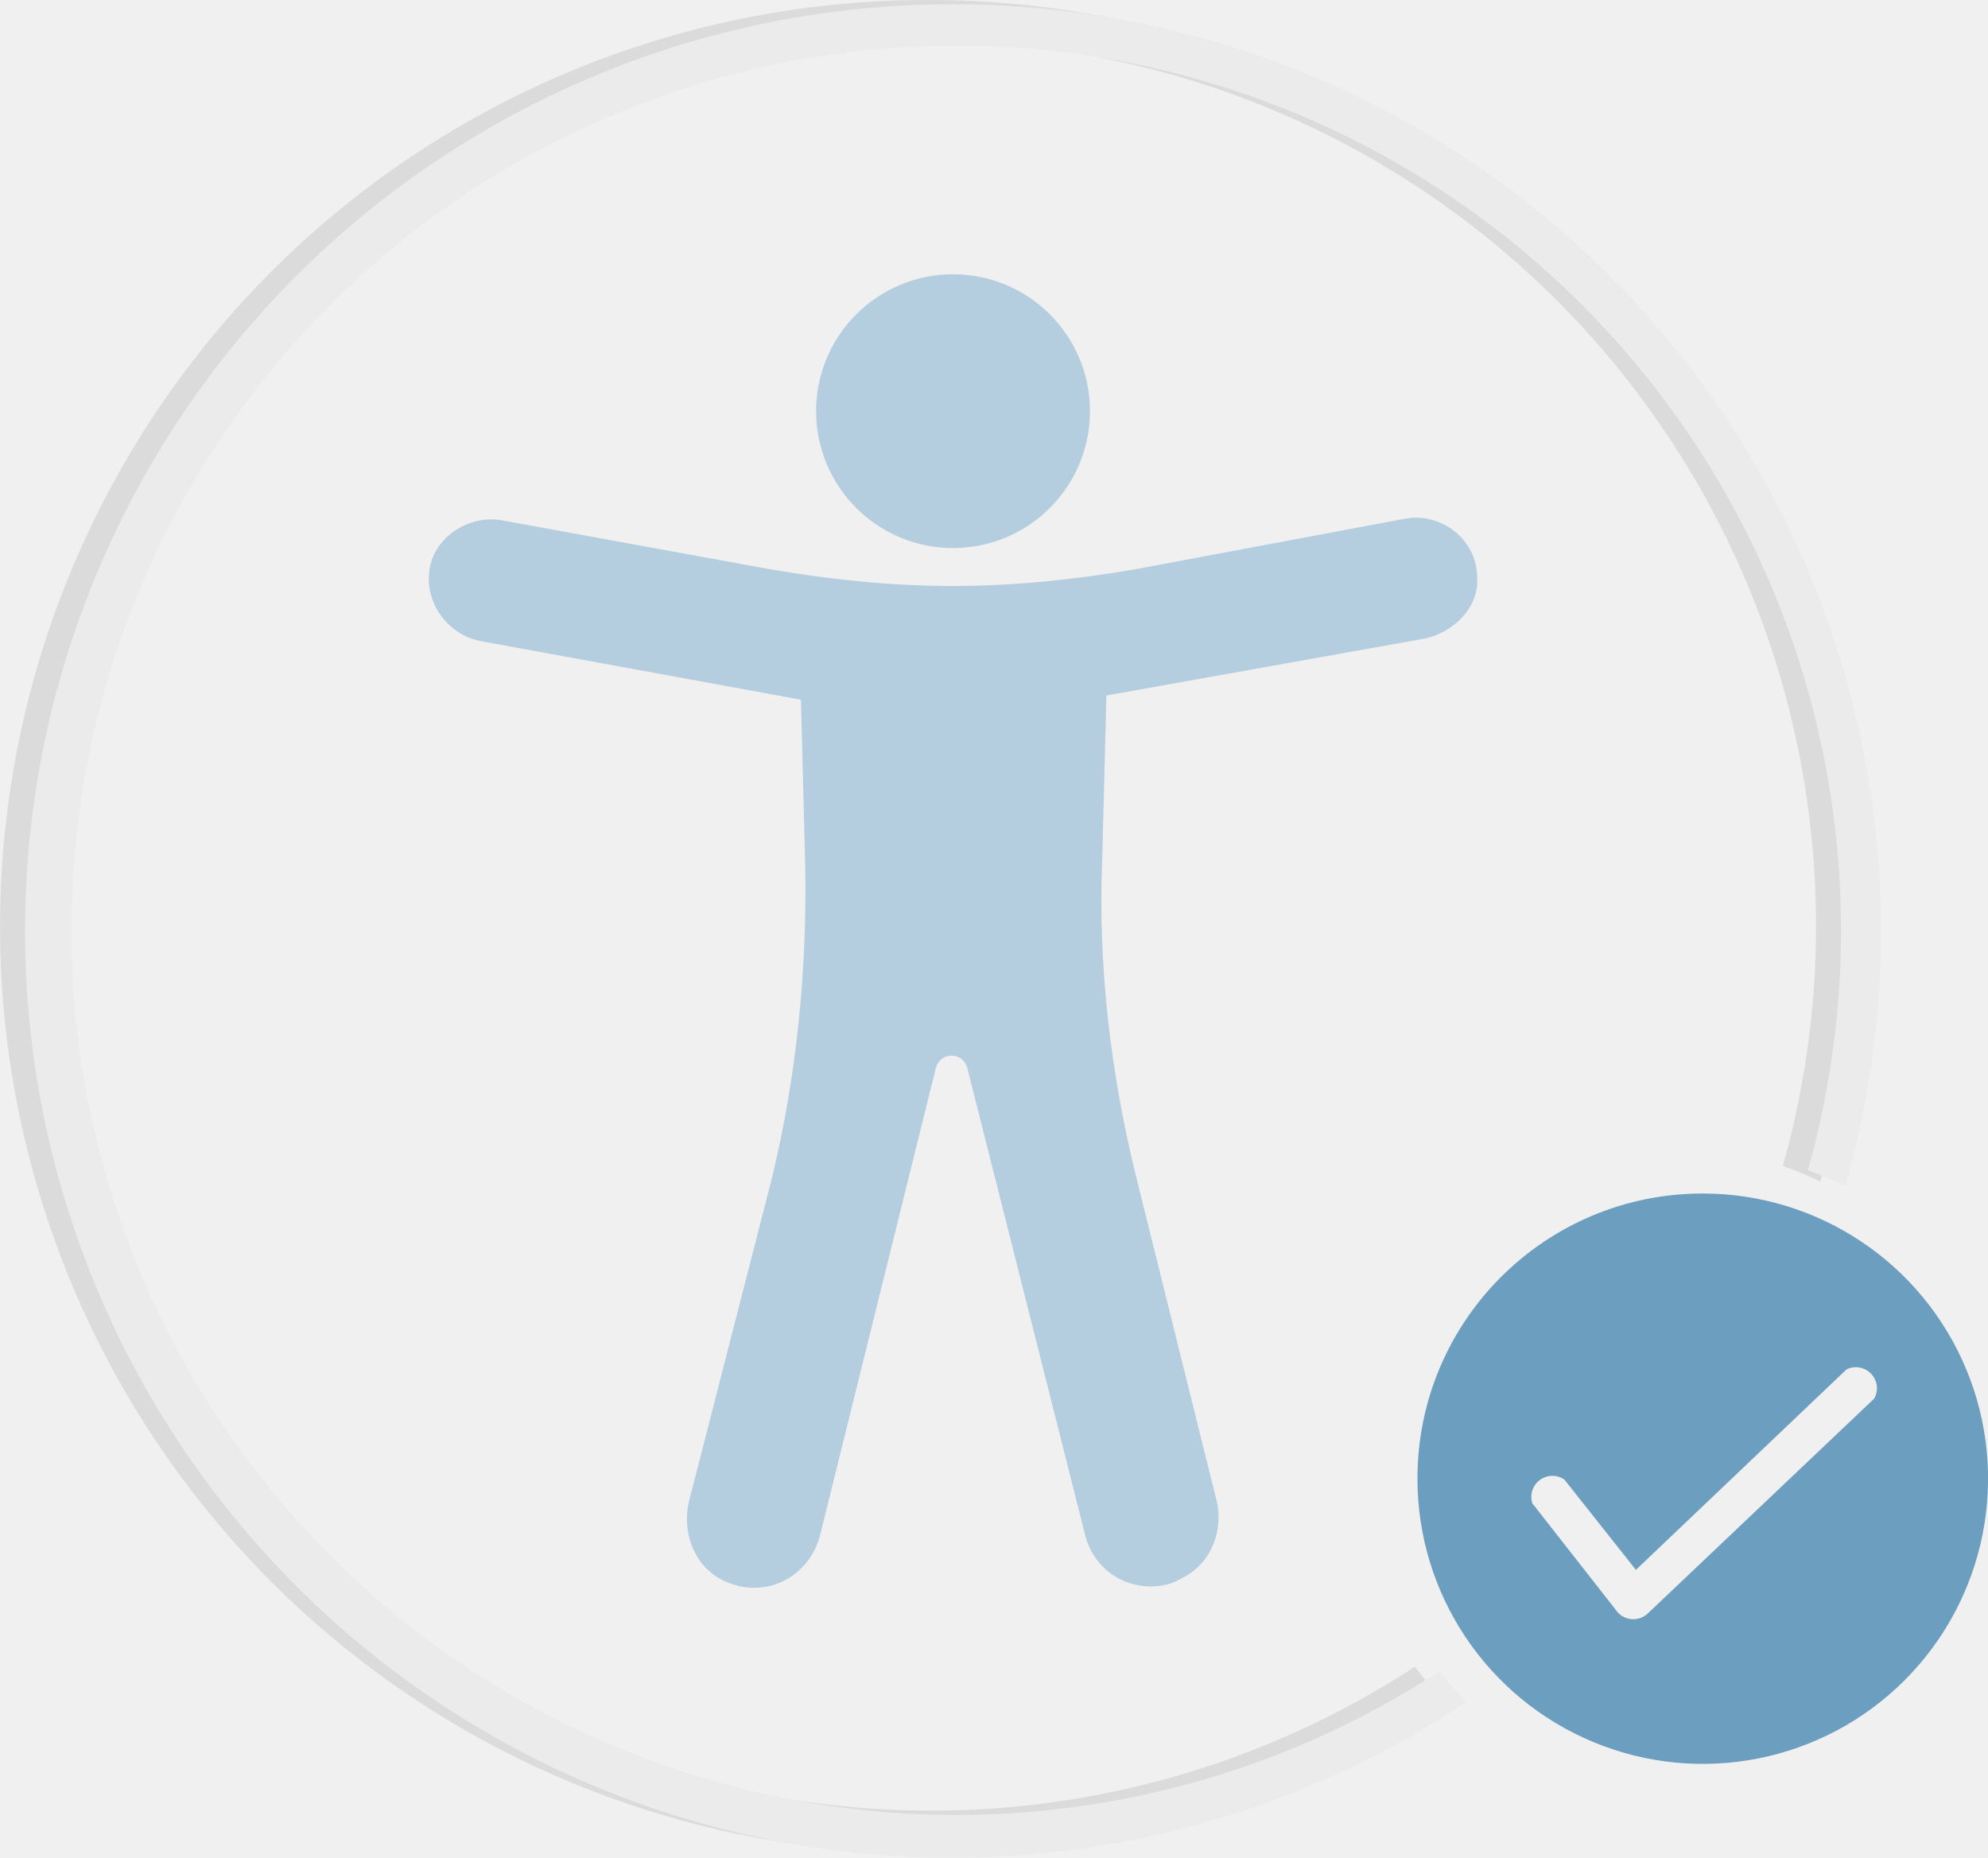
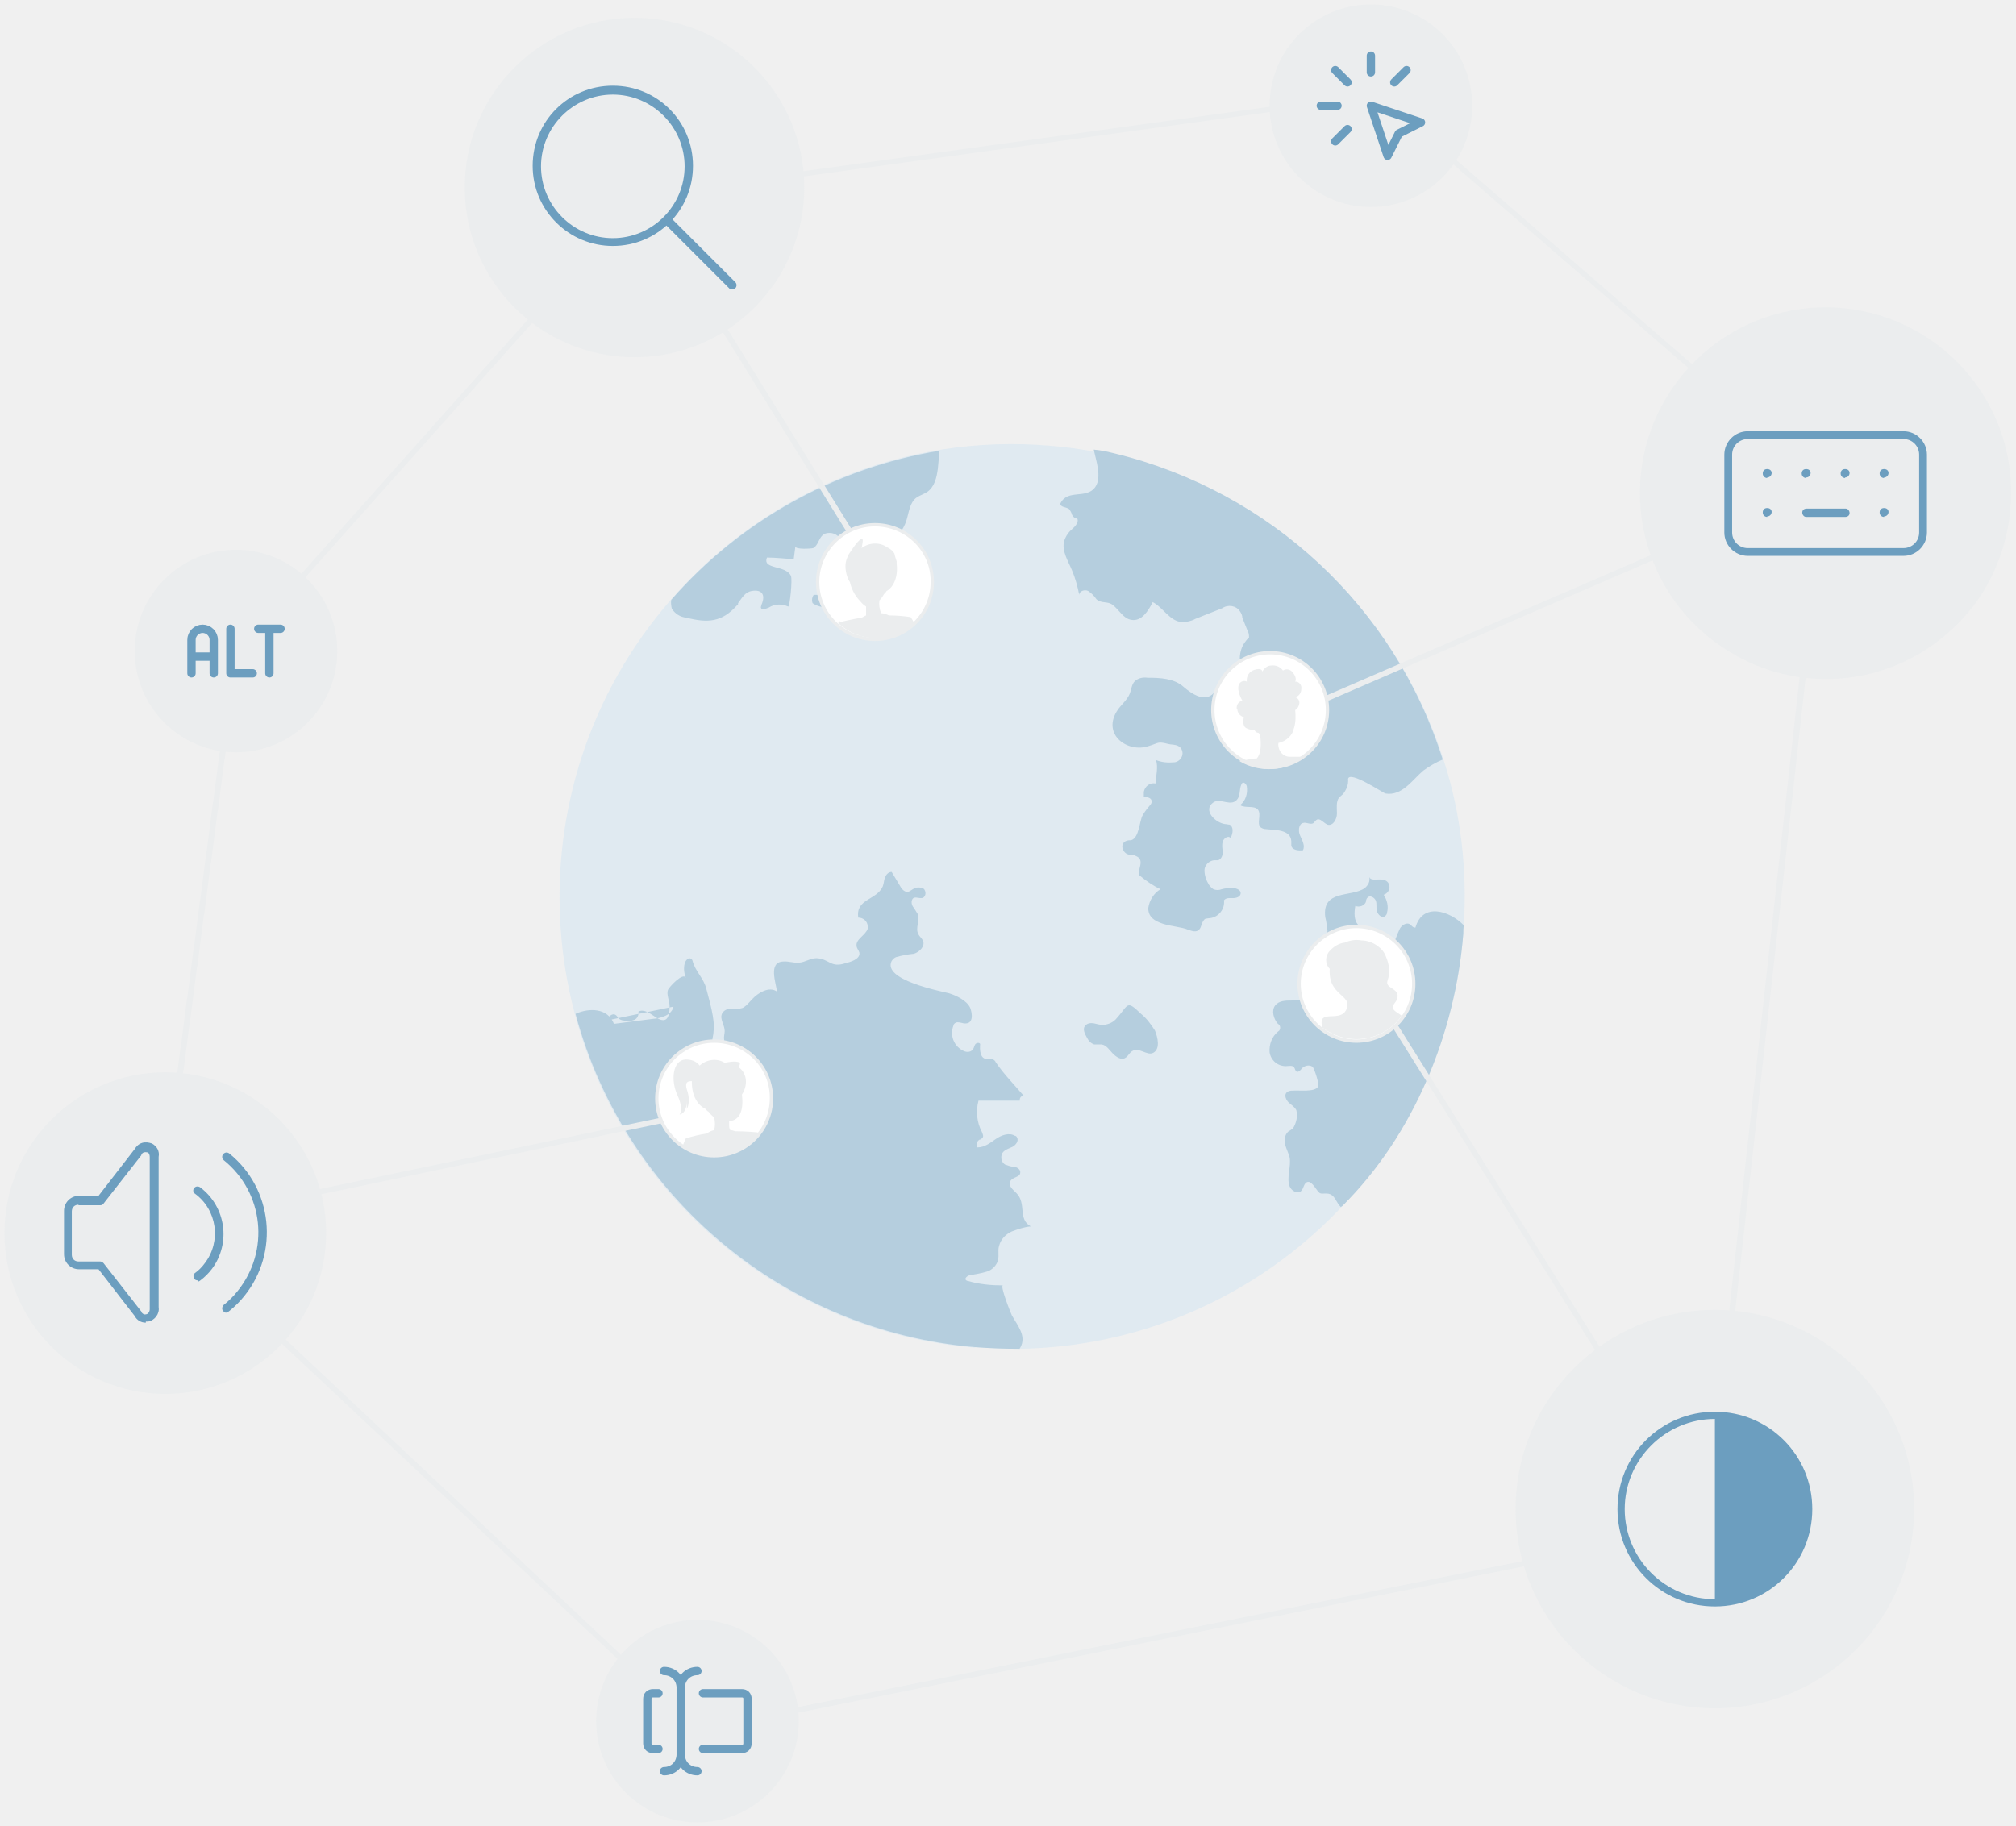
- <svg xmlns="http://www.w3.org/2000/svg" viewBox="0 0 94.366 88.203">
+ <svg xmlns="http://www.w3.org/2000/svg" viewBox="0 0 362.2 328.1">
  <defs>
-     <style>.c5{fill:#b5cedf}</style>
+     <style>.c1{fill:#6c9ebf}.c3{fill:#b5cede}.c3,.c4{isolation:isolate}.c6{fill:none;stroke:#6c9ebf;stroke-linecap:round;stroke-linejoin:round;stroke-width:1.5px}.c7{fill:#ebedee}.c4{fill:#fff}</style>
  </defs>
-   <path d="M80.826 56.665a13.54 13.54 0 11-5.184 26.047 13.537 13.537 0 01-8.359-12.508c0-7.48 6.062-13.539 13.543-13.539zm-8.051 14.758l4 5.109c.359.418.992.461 1.41.102l10.777-10.23a.99.99 0 00-.141-1.176 1.002 1.002 0 00-1.168-.215l-10 9.52-3.398-4.289a1.004 1.004 0 00-1.184.039.997.997 0 00-.316 1.141h.02z" fill="#6c9ebf" fill-rule="evenodd" />
-   <path class="c5" d="M67.619 30.321c1.4-.3 2.6-1.5 2.5-2.9 0-1.8-1.7-3.1-3.4-2.8l-12.8 2.4c-2.9.5-5.8.8-8.7.8s-5.8-.3-8.7-.8l-12.6-2.3c-1.4-.3-2.9.5-3.4 1.8-.6 1.7.5 3.5 2.2 3.9l15.3 2.8.2 7.8c.1 5-.4 10.1-1.6 15l-3.9 15.2c-.4 1.6.3 3.3 1.8 3.9 1.9.8 3.9-.3 4.4-2.2l5.5-22.2c.2-.8 1.3-.8 1.5 0l5.6 22.2c.4 1.5 1.7 2.4 3.1 2.4.5 0 1-.1 1.5-.4 1.4-.7 2-2.3 1.6-3.8l-3.8-15.3c-1.2-4.9-1.8-9.9-1.6-15l.2-7.8 15.1-2.7z" />
-   <circle class="c5" cx="45.239" cy="19.521" r="6.5" />
-   <path d="M44.166 0A43.991 43.991 0 008.74 17.68a44.003 44.003 0 0020.367 67.722 44.004 44.004 0 0039.301-4.793 15.152 15.152 0 01-1.242-1.48 41.997 41.997 0 01-63.16-22.992 42.01 42.01 0 016.347-37.039A42.006 42.006 0 0143.798 1.965a41.995 41.995 0 0133.766 16.484 41.993 41.993 0 017.062 36.91c.609.211 1.203.457 1.781.738a44.012 44.012 0 00-7.152-38.566A44.003 44.003 0 0044.166 0z" fill-rule="evenodd" fill="#dbdbdb" />
-   <path d="M45.353.204a43.988 43.988 0 00-35.426 17.68 44.003 44.003 0 0020.367 67.722 44.004 44.004 0 0039.301-4.793 15.152 15.152 0 01-1.242-1.48 41.997 41.997 0 01-63.16-22.992 42 42 0 0173.558-37.689 41.993 41.993 0 017.062 36.91c.609.211 1.203.457 1.781.738a44.012 44.012 0 00-7.152-38.566A44.005 44.005 0 0045.353.204z" fill="#ebebeb" fill-rule="evenodd" />
+   <path d="M175.2 242.1c2.7.2 5.3.3 8 .3 41.8-.7 76.3-32.9 79.7-74.6 0-.5 0-1 .1-1.5.6-9.9-.5-19.9-3.5-29.3-9-28.8-33.1-50.3-62.7-55.8-2.7-.5-5.5-.9-8.2-1.1-25.8-2.2-51 8.1-68 27.6-29.5 33.8-26.1 85.2 7.7 114.7 13.1 11.4 29.5 18.4 46.9 19.8z" fill="#e0eaf1" />
+   <path class="c3" d="M121 180.9c-.3 1.5-2.2 2.1-3.7 2.2l-7 .9c-1.1-2.9-4.5-2.9-6.9-1.8 8.9 33.1 37.7 57 71.8 59.9 2.7.2 5.3.3 8 .3 0 0 0-.1.1-.2 1.2-2.1-.5-4-1.5-5.8-.2-.4-2.2-5.4-1.6-5.4-2.1 0-4.3-.2-6.3-.8-.2 0-.3-.1-.4-.2-.2-.3.3-.7.6-.8 1-.2 1.9-.3 2.9-.6 1-.2 1.8-.9 2.2-1.8.4-.9 0-2 .3-2.9.3-1.2 1.2-2.1 2.3-2.6 1.1-.4 2.2-.8 3.4-.9-2.4-1.3-.7-4.1-2.6-6-.6-.6-1.5-1.3-1.1-2.1s1.7-.7 1.8-1.5c.1-.6-.5-1-1-1.1-.6 0-1.1-.2-1.7-.4-.7-.4-.9-1.4-.5-2.1.4-.6 1.2-.8 1.8-1.1s1.2-1.1.8-1.7c0-.1-.2-.3-.4-.3-1-.6-2.4-.1-3.4.6s-2 1.5-3.3 1.5c-.3-.5-.1-1.1.4-1.4.2 0 .3-.1.5-.3.3-.3 0-.8-.1-1.1-.9-1.7-1.1-3.7-.6-5.6h7.4c0-.4.1-.8.7-.9-1.7-2-3.5-3.8-5-6-.1-.3-.4-.5-.7-.6h-1c-1.1-.1-1.2-1.6-1.1-2.7-.2-.3-.7-.2-.9.1s-.2.7-.5 1c-.4.4-1 .4-1.5.2-1.8-.8-2.6-2.8-1.9-4.6 0-.2.2-.4.4-.5.4-.2.9 0 1.4.1 1.9.3 1.6-1.8 1.2-2.8-.6-1.3-2.5-2.2-3.8-2.6-1.6-.4-12-2.4-10.3-5.8.2-.3.5-.6.8-.7 1.1-.3 2.1-.5 3.2-.6 1-.3 2.1-1.4 1.6-2.4-.2-.4-.6-.7-.8-1.1-.6-1.1.3-2.4-.1-3.6-.3-.5-.6-1-.9-1.4-.3-.5-.3-1.2.1-1.5s1.3.2 1.8-.1c.4-.3.5-.9.2-1.4 0 0-.1-.2-.2-.2-.6-.3-1.3-.3-1.9.1-.3.2-.6.4-.9.5-.6 0-1.1-.5-1.4-1.1l-1.5-2.5c-.6 0-1 .5-1.2 1-.2.5-.2 1.1-.4 1.6-1.1 2.5-4.9 2.2-4.4 5.6.9 0 1.7.7 1.7 1.6v.4c-.4 1.2-2.2 1.9-2 3.1 0 .4.4.8.5 1.2.2 1.2-1.7 1.7-2.5 1.9-2.7.9-2.9-.8-5.2-.9-1.1 0-2 .7-3.1.8s-1.9-.3-2.9-.2c-2.7.1-1.3 3.8-1.1 5.4-1.4-1-3.4.2-4.5 1.4-1.8 2-1.6 1.6-3.9 1.7-.6 0-1.2.3-1.5.9-.4 1 .5 2 .5 3.1 0 .5-.2 1-.1 1.5.1 1.4 1.7 1.9 2.7 2.9.8.9 1.2 2.1 1 3.2-.7 0-1.3 0-2-.1l-1.2-2.3c-.3-.7-.8-1.3-1.4-1.9-.4-.2-.7-.5-1-.8-.5-.7 0-1.6 0-2.5.3-2.1-.8-5.6-1.3-7.6s-2-3.1-2.5-5.1c-.1-.3-.5-.5-.8-.3-.3.2-.5.5-.6.9-.2.8-.1 1.7.2 2.5-.5-1-3 1.7-3.2 2.2-.3.8.3 2 .3 2.9 0 2.2-.6 3.4-2.8 1.8-.9-.6-1.9-1.3-2.8-.8.1.6-.2 1.3-.8 1.5-.6.2-1.2.3-1.8.1-.4 0-.8-.2-1.1-.5-.1-.2-.2-.4-.4-.5-.6-.4-1.3.3-1.6 1M223.4 120.1c-.3 1.8-.5 2.8-.6 2.7-.1 0-.2-.5-.3-1.4l-1.8.3c.3 0 .5.1.6.4v.3c0 .6-.1 1.2-.2 1.9-.6.5-1.2-1-2-.9-.3 0-.5.4-.7.7-1.6 2.5-4.3.6-5.8-.7-1.7-1.5-4.2-1.6-6.4-1.6-.8-.1-1.6 0-2.3.6-.6.6-.6 1.4-.9 2.2-.5 1.3-1.7 2.1-2.4 3.3-2.5 4.2 2 7.4 5.7 6.2 2-.6 1.6-.9 3.6-.4.8.2 1.9 0 2.4 1 .4.8 0 1.7-.7 2.1-.2.1-.4.2-.7.2-1.1.1-2.2 0-3.2-.4.4 1.3 0 2.8-.1 4.2-1-.2-1.9.5-2.1 1.5v.9c.6 0 1.5.2 1.4.9 0 .2-.1.4-.2.5-.5.6-1 1.2-1.4 1.9-.6 1-.6 4.1-2.1 4.5-.3 0-.5 0-.8.1-.6.2-.9.8-.7 1.4.2.6.6 1 1.2 1.1.4.1.8 0 1.1.2 1.9.7.2 2.6.7 3.5 1.2 1 2.5 1.9 3.8 2.5-1.2.7-2 2-2.2 3.4 0 1.6 1.1 2.3 2.6 2.8s3.5.6 4.6 1.1c.6.2 1.4.5 1.9 0 .5-.4.5-1.7 1.2-2 .2 0 .5-.1.8-.1 1.6-.2 2.7-1.7 2.5-3.2.4-.5 1-.4 1.6-.4s1.3-.2 1.4-.8-.7-1-1.4-1-1.3 0-2 .2c-.5.2-1 .2-1.5 0-.3-.2-.6-.5-.8-.8-.5-.8-.8-1.7-.8-2.6 0-.9.8-1.7 1.7-1.8h.7c.6-.1.9-.9.9-1.5-.1-.6-.2-1.3 0-1.9.2-.6 1-1.1 1.4-.6.4-.8.6-2-.2-2.4-.3 0-.5-.1-.8-.1-1.7-.2-4.1-2.5-2.1-3.9 1.3-.9 3.3 1 4.4-.7.5-.8.2-2 .8-2.8.3-.2.7.2.8.6.2 1.3-.2 2.6-1.2 3.4 1 .6 2.5 0 3.2.8.7.9-.3 2.5.5 3.2.3.2.6.3.9.3 1.6.2 4.5 0 4.6 2.2v.8c.2.8 1.3.9 2.1.8.4-.8-.1-1.7-.5-2.6-.4-.8-.3-2.1.5-2.3.6-.2 1.4.4 1.9 0 .2-.2.4-.5.6-.6.6-.3 1.2.6 1.9.9 1 .3 1.7-1 1.7-2s-.2-2.1.4-2.9c.2-.2.5-.4.7-.6.6-.8 1-1.7.9-2.7.2-1.6 6.3 2.5 6.7 2.6 3 .5 4.8-2.4 6.8-4.1 1.1-.8 2.3-1.5 3.5-2-8.6-27.4-31-48.2-58.9-55-1.2-.3-2.5-.6-3.8-.7.4 1.9 1.5 4.9.3 6.7-1.6 2.3-5 .3-6.3 3 0 .7 1.1.6 1.6 1 .2.3.4.6.5 1 .1.3.5.7.9.6.4.6-.2 1.4-.8 1.9-.7.6-1.2 1.3-1.5 2.2-.5 1.8.7 3.6 1.4 5.3.6 1.4 1 2.9 1.3 4.4 0-.7 1-1 1.6-.7.6.4 1.1.9 1.5 1.5.9.8 2 .3 2.9 1 1.2.9 1.9 2.5 3.4 2.7 1.8.3 3-1.6 3.8-3.2 1.9 1 3.1 3.5 5.3 3.6.8 0 1.7-.2 2.4-.6l4.8-1.9c1-.7 2.5-.5 3.2.6.2.3.4.7.4 1.1l1 2.5c.2.3.2.7.2 1.1-.3.2-.5.5-.8.9-1.1 1.6-.9 3.5-.7 4.2-.3.4-.6.9-.9 1.3-1 1.4-1.9 2.9-2.9 4.3.6 0 1.2.2 1.8.3M200.7 182.9c-.6.8-1.5 1.2-2.5 1.3-.6 0-1.2-.2-1.7-.3-.6-.1-1.2 0-1.6.5-.4.6 0 1.4.4 2.1.3.6.7 1 1.3 1.2h1.3c.9.1 1.4 1 2 1.6s1.5 1.3 2.3.8c.5-.3.7-.9 1.2-1.2 1.2-.8 2.7.9 3.8.3 1.3-.7.8-2.8.3-4-.7-1.1-1.5-2.2-2.5-3-2.6-2.5-2.2-1.7-4.2.6zM241.2 216.7c12.8-12.7 20.3-31.1 21.7-48.9 0-.5 0-1 .1-1.5-2.5-2.6-7.4-4.2-8.7.4-.5 0-.6-.3-1-.6-.6-.4-1.5.2-1.8.8-1.1 2.2-1.3 5-4.3 4.4-3.6-.7-1.2-2.3-2.4-4.3-.2-.3-.5-.5-.7-.7-.9-.9-.8-2.3-.6-3.5.7.3 1.6 0 1.9-.7 0-.3.1-.6.3-.8.4-.5 1.3 0 1.5.6s0 1.3.2 1.9.8 1.2 1.4.9c.2-.2.4-.4.4-.7.3-1.1 0-2.3-.6-3.2.7-.2 1.2-1 1-1.7-.1-.5-.5-.9-1.1-1-.9-.2-2.2.3-2.5-.5.2.8-.2 1.5-.8 2-2.4 1.7-7.7.2-7.1 5.2.2.8.3 1.6.4 2.4 0 .8-.5 1.6-1.3 1.9 1.4 1.1.9 3.8 2.5 4.8.8.5 1.7.3 2.4-.3 0-.1.2-.2.3-.3.3 0 .5.2.8.2.5.1.9-.4 1.4-.4.7 0 1.1.8 1.2 1.5s.3 1.6 1 1.8c.2 0 .5 0 .7.1.5.2.8.6.8 1.1 0 .5-.1 1-.3 1.4-.3.3-.8.1-1.1-.2-.2-.4-.5-.7-.8-1-.2-.1-4.4.2-4.3-.1-.6 1.5-1 4.7-3.1 3.9-.8-.3-1.6-.8-2.4-.6.4-1 .7-2.1 1.1-3.1-.3-.3-.8.1-1 .5s-.2.9-.5 1.2c-.3.2-.6.2-.9.2h-2.9c-1.1 0-2.3 0-3 .9s-.3 2.4.5 3.3c.4.2.5.7.3 1.1 0 .1-.2.2-.3.3-1.1.9-1.6 2.3-1.5 3.7.2 1.4 1.4 2.5 2.9 2.5.5 0 1.2-.2 1.5.2.2.3.2.7.5.8s.7-.3.9-.6c.5-.5 1.3-.7 1.9-.3.3.2 1.3 3.2 1 3.6-.6 1-3.4.6-4.5.7-.4 0-.8 0-1.2.4-.4.5 0 1.3.4 1.7s1.1.8 1.4 1.4c.3 1.1 0 2.3-.6 3.3l-.9.6c-.6.6-.7 1.5-.5 2.3.2.8.6 1.5.8 2.3.3 1.7-.6 3.6 0 5.2.3.8 1.4 1.4 2 .9s.5-1.6 1.3-1.7 1.6 1.7 2.1 2 1.4-.2 2.2.4c.7.5.9 1.5 1.6 2.1zM132.6 108.4c.7-.9 1.2-2 2.5-2.2 1.8-.3 2.5.7 1.7 2.5 0 .1-.1.3-.1.5.1.5.9.2 1.4 0 1.1-.7 2.4-.7 3.5-.2.3.1.8-4.9.5-5.5-.9-2-5.2-1.1-4.3-3.3 1.6 0 3.2.2 4.8.3l.3-2.3c0 .6 2.9.4 3.2.3 1.3-.7.9-3 3.3-2.7 3 .5 3.1 6.3-.2 5.4-.8 1.8-1.2 3.7-1.2 5.7h-1.8c-.3.4-.4 1-.2 1.5 1.5 1 3.5 1 5.1 0 1 .7 2.3 0 3.3-.7 1.4 2.2 5.4 1.9 6.4-.5s-1.5-5.5-4.1-5c0-1.2-.5-2.4-1.2-3.4 3.3 0 6.2-2 7.3-5.1.5-1.5.6-3.4 1.9-4.3.6-.4 1.3-.6 1.9-1 1.3-.9 1.7-2.6 1.9-4.2.1-1.1.2-2.1.3-3.2-18.7 3.1-35.7 12.5-48.2 26.8-.1.6 0 1.1.1 1.6.6.9 1.5 1.5 2.6 1.6 3.9 1 6.4.8 9.1-2.2 0 0 .2-.1.2-.2z" />
+   <g id="freepik--Connections--inject-2">
+     <path class="c7" transform="rotate(-23.4 283.71 106.09)" d="M234.5 105.4h97.2v1h-97.2z" />
+     <path class="c7" transform="rotate(-31.8 134.174 65.927)" d="M133.8 29.8h1v72.5h-1z" />
+     <path class="c7" transform="rotate(-11.8 78.487 210.56)" d="M27.7 209.3h101.1v1H27.7z" />
+     <path class="c7" transform="rotate(-32.1 278.203 228.7)" d="M277.9 175.2h1v107.2h-1z" />
+     <path class="c7" d="M125.1 311.4l-96.9-91 13.7-103.6h.1c0-.1 73-82 73-82h.2l132.3-18.3 80.8 70v.3l-20.9 188h-.4l-181.9 36.7zM29.3 220l96.1 90.4 181-36.5 20.8-187.1-80-69.3-131.7 18.2-72.6 81.5L29.3 220z" />
+     <circle class="c7" cx="246.3" cy="19" r="18.2" />
+     <circle class="c7" cx="125.3" cy="309.3" r="18.2" transform="rotate(-45 125.314 309.293)" />
+     <circle class="c7" cx="42.4" cy="117" r="18.2" />
+   </g>
+   <path class="c7" d="M361.3 88.7c0 7.2-2.3 14.2-6.6 20-2.9 3.8-6.5 6.9-10.6 9.2-9.2 5.1-20.3 5.5-29.9 1.1l-1.2-.6c-2.3-1.2-4.5-2.6-6.5-4.3-14.1-11.9-15.9-32.9-4-47 11.9-14.1 32.9-15.9 47-4 7.5 6.3 11.9 15.7 11.8 25.5z" id="freepik--character-4--inject-2" />
+   <circle class="c7" cx="308.1" cy="271.2" r="35.8" id="freepik--character-3--inject-2" />
+   <circle class="c7" cx="114" cy="33.7" r="30.5" id="freepik--character-2--inject-2" />
+   <circle class="c7" cx="29.7" cy="221.6" r="28.9" id="freepik--character-1--inject-2" />
+   <g id="Calque_2">
+     <path class="c1" d="M35.5 230.1c-.2 0-.5-.1-.6-.3-.2-.3-.2-.8.1-1 .7-.5 1.3-1.1 1.8-1.8 3-3.9 2.2-9.6-1.8-12.5-.3-.2-.4-.7-.1-1 .2-.3.7-.4 1.1-.1 4.6 3.5 5.5 10 2.1 14.6-.6.8-1.3 1.5-2.1 2.1-.1.1-.3.2-.4.2z" />
+     <path class="c1" d="M40.7 235.9c-.2 0-.4 0-.6-.3-.3-.3-.2-.8.1-1.1.9-.7 1.8-1.6 2.5-2.5 5.8-7.2 4.7-17.7-2.5-23.5-.3-.3-.4-.7-.1-1.1.3-.3.7-.4 1.1-.1 7.8 6.3 9 17.8 2.7 25.6-.8 1-1.7 1.9-2.7 2.7-.1.1-.3.2-.5.2zM26.2 237.7c-.8 0-1.6-.4-2-1.2l-6.5-8.4h-3.5c-1.5 0-2.7-1.2-2.7-2.7v-7.8c0-1.5 1.2-2.7 2.7-2.7h3.5l6.5-8.4c.3-.5.7-.9 1.3-1.1.6-.2 1.2-.1 1.8.1.9.5 1.4 1.4 1.2 2.4v27c.2 1.2-.7 2.4-1.9 2.6h-.4zm-12.1-21.2c-.7 0-1.2.5-1.2 1.2v7.8c0 .7.5 1.2 1.2 1.2H18c.2 0 .4.1.6.3l6.8 8.7v.1c.2.3.5.5.8.4.4 0 .7-.5.7-.9V208v-.1c0-.3-.1-.7-.4-.8-.2 0-.4-.1-.6 0-.2 0-.4.2-.5.4v.1l-6.8 8.7c-.1.2-.4.3-.6.3h-3.9z" />
+   </g>
+   <g id="Calque_3">
+     <path class="c1" d="M110.1 44.2c-7.9 0-14.4-6.4-14.4-14.4s6.4-14.4 14.4-14.4 14.4 6.4 14.4 14.4-6.4 14.4-14.4 14.4zm0-27.2c-7.1 0-12.9 5.8-12.9 12.9s5.8 12.9 12.9 12.9S123 37 123 29.9 117.2 17 110.1 17z" />
+     <path class="c1" d="M131.5 52c-.2 0-.4 0-.5-.2l-11.7-11.7c-.3-.3-.3-.8 0-1.1s.8-.3 1.1 0l11.7 11.7c.3.3.3.8 0 1.1s-.3.2-.5.2z" />
+   </g>
+   <g id="Calque_4">
+     <path class="c1" d="M342 99.9h-28c-2.3 0-4.2-1.9-4.2-4.2v-14c0-2.3 1.9-4.2 4.2-4.2h28c2.3 0 4.2 1.9 4.2 4.2v14c0 2.3-1.9 4.2-4.2 4.2zm-28-21c-1.5 0-2.8 1.2-2.8 2.8v14c0 1.5 1.2 2.8 2.8 2.8h28c1.5 0 2.8-1.2 2.8-2.8v-14c0-1.5-1.2-2.8-2.8-2.8h-28z" />
+     <path class="c1" d="M317.5 85.9c-.4 0-.8-.3-.8-.8s.3-.8.8-.8.8.3.8.7c0 .4-.3.8-.8.8zM324.5 85.9c-.4 0-.8-.3-.8-.8s.3-.8.8-.8.8.3.8.7c0 .4-.3.8-.8.8zM331.5 85.9c-.4 0-.8-.3-.8-.8s.3-.8.8-.8.8.3.8.7c0 .4-.3.8-.8.8zM338.5 85.9c-.4 0-.8-.3-.8-.8s.3-.8.8-.8.8.3.8.7c0 .4-.3.8-.8.8zM317.5 92.9c-.4 0-.8-.3-.8-.8s.3-.8.8-.8.8.3.8.7c0 .4-.3.8-.8.8zM338.5 92.9c-.4 0-.8-.3-.8-.8s.3-.8.8-.8.8.3.8.7c0 .4-.3.8-.8.8zM331.5 92.9h-7c-.4 0-.7-.4-.7-.8s.3-.7.8-.7h7c.4 0 .7.4.7.8s-.3.7-.8.7z" />
+   </g>
+   <path class="c1" d="M308.1 253.7c-9.7 0-17.5 7.8-17.5 17.5s7.8 17.5 17.5 17.5 17.5-7.8 17.5-17.5-7.8-17.5-17.5-17.5zm0 33.7c-9 0-16.2-7.3-16.2-16.2s7.3-16.2 16.2-16.2v32.5z" id="Calque_5" />
+   <circle class="c7" cx="128.3" cy="197.4" r="10.6" />
+   <path class="c4" d="M138.3 197.4c0 5.5-4.5 10-10 10s-10-4.5-10-10 4.5-10 10-10 10 4.4 10 9.8v.2z" />
+   <path class="c7" d="M136.2 203.7c-3.2 4.2-9.1 5.1-13.5 2.1.3-.8.5-1.2.5-1.2 1.2-.4 2.5-.7 3.8-.9.4-.3.8-.5 1.3-.6.2-.7.2-1.5 0-2.3-.4-.3-.7-.6-1-1-.2-.1-.4-.3-.5-.5-.3-.1-2.4-1.1-2.5-4.6v-.4c-.7 0-1.3.1-.9 1.5.8 2.3 0 3.5 0 3.5v-1.5c0 2.4-1.3 2.5-1.3 2.5s.8-.9-.4-3.5-.9-6.3 1.5-6.4c1 0 1.9.3 2.5 1.1 1.2-1.1 3.1-1.4 4.5-.5 0 0 2.1-.5 2.7 0 .1.1 0 .4-.2.8.6.4 1 1 1.2 1.7.3 1.1 0 2.3-.6 3.2.3 2.6-.2 4.6-2.3 4.8v.5c0 .4 0 .8.2 1.1.3 0 .6.1.9.2 1.9 0 4 .2 4 .2.1.1.2.2.3.4z" />
+   <g>
+     <circle class="c7" cx="157.2" cy="104.6" r="10.6" />
+     <path class="c4" d="M167.2 104.6c0 5.5-4.5 10-10 10s-10-4.5-10-10 4.5-10 10-10 10 4.4 10 9.8v.2z" />
+     <path class="c7" d="M150.9 111.8s2.1-.5 3.9-.8c.3-.1.5-.3.8-.4v-1.1-.3-.2c-.3-.2-.7-.5-1-.9-1.2-1.2-1.7-2.6-1.9-3.5-.3-.4-.8-1.5-.8-2.9 0-.9.4-1.7.6-2.1 1.3-2 2.1-2.9 2.4-2.7.2 0 .1.6-.1 1.6 1.3-1 3.2-1.1 4.5-.2.8.4 1.2.8 1.4 1.2 0 0 0 .2.4 1.4v.4c.4 3.5-1.5 4.8-1.8 4.9-.1.2-.3.4-.5.6-.2.4-.5.8-.8 1.1-.1.8 0 1.5.3 2.3.5 0 1 .2 1.4.4 1.3 0 2.6.1 3.9.3 0 0 .3.4.7 1.1-3.8 3.6-9.8 3.6-13.7 0 0-.1.2-.3.3-.4z" />
+   </g>
+   <g>
+     <path class="c7" d="M217.6 127.6c0 5.8 4.7 10.6 10.6 10.6 5.8 0 10.6-4.7 10.6-10.6 0-5.8-4.7-10.6-10.6-10.6-5.8 0-10.6 4.7-10.6 10.6z" />
+     <circle class="c4" cx="228.2" cy="127.6" r="10" />
+     <path class="c7" d="M222.3 127.4c0 .7.5 1.3 1.2 1.5-.2.5-.2 1 0 1.5.3.8 1.9.8 1.9.8.1.3.4.5.7.5l.1.1.2.3c.2 1.6.2 3.3-.6 4.2-.7 0-1.4.2-2.1.3-.3 0-.6.1-1 .2 3.7 2.2 8.4 1.8 11.8-.8h-2.8c-.9 0-1.6-.6-1.9-1.4-.1-.4-.2-.7-.1-1.1.3 0 .6-.2.9-.3.8-.4 1.5-1.1 1.8-2 0-.1 0-.2.1-.4.3-1 .3-2.1.2-3.2.4-.2.6-.6.7-1 .2-.6-.2-1.2-.7-1.3.7-.2 1.1-.8 1.1-1.5.1-.6-.3-1.2-.9-1.3h-.2s.4-.6-.4-1.6c-.4-.6-1.2-.8-1.8-.4-.5-.7-1.3-1-2.1-.9-.7 0-1.3.5-1.6 1.1 0 0 0-.8-1.5-.3-.9.3-1.4 1.2-1.3 2.1-.5-.3-1.2 0-1.4.5-.5 1.1.6 2.9.6 2.9-.7.2-1.1.8-1 1.5z" />
+   </g>
+   <g>
+     <circle class="c7" cx="243.7" cy="176.8" r="10.6" />
+     <path class="c4" d="M253.7 176.8c0 5.5-4.5 10-10 10s-10-4.5-10-10 4.5-10 10-10 10 4.5 10 10z" />
+     <path class="c7" d="M252 182.3c-3 4.6-9.2 5.8-13.8 2.8-.2-.1-.4-.3-.6-.4-.3-.9-.1-1.4 0-1.6.7-.9 2.7 0 3.9-1.1 0 0 .6-.6.6-1.4 0-1.3-1.5-1.7-2.5-3.3-.4-.6-.8-1.6-.7-3.2-.9-.9-.8-2.4 0-3.2.7-.8 1.7-1.4 2.7-1.5.9-.4 1.9-.6 3-.4 1 0 2.1.4 2.9 1 .7.5 1.2 1.1 1.5 1.9.6 1.4.8 2.9.3 4.3s1.7 1.3 1.8 2.7c0 1.3-1 1.4-.8 2.3 0 .4.8.8 1.5 1.3z" />
+   </g>
+   <g id="Calque_6">
+     <path class="c6" d="M34.4 121v-6c0-1.1.9-2 2-2s2 .9 2 2v6M34.4 118h4M41.4 113v8h4M46.4 113h4M48.4 113v8" />
+   </g>
+   <g id="Calque_7">
+     <path class="c6" d="M237.3 19h3M246.3 10v3M242.1 14.8l-2.2-2.2M250.5 14.8l2.2-2.2M242.1 23.2l-2.2 2.2M246.3 19l9 3-4 2-2 4-3-9" />
+   </g>
+   <g id="Calque_8">
+     <path class="c6" d="M125.3 300.3c-1.7 0-3 1.3-3 3v12c0 1.7 1.3 3 3 3M119.3 300.3c1.7 0 3 1.3 3 3v12c0 1.7-1.3 3-3 3M126.3 304.3h7c.6 0 1 .4 1 1v8c0 .6-.4 1-1 1h-7M118.3 304.3h-1c-.6 0-1 .4-1 1v8c0 .6.4 1 1 1h1M126.3 309.3" />
+   </g>
</svg>
